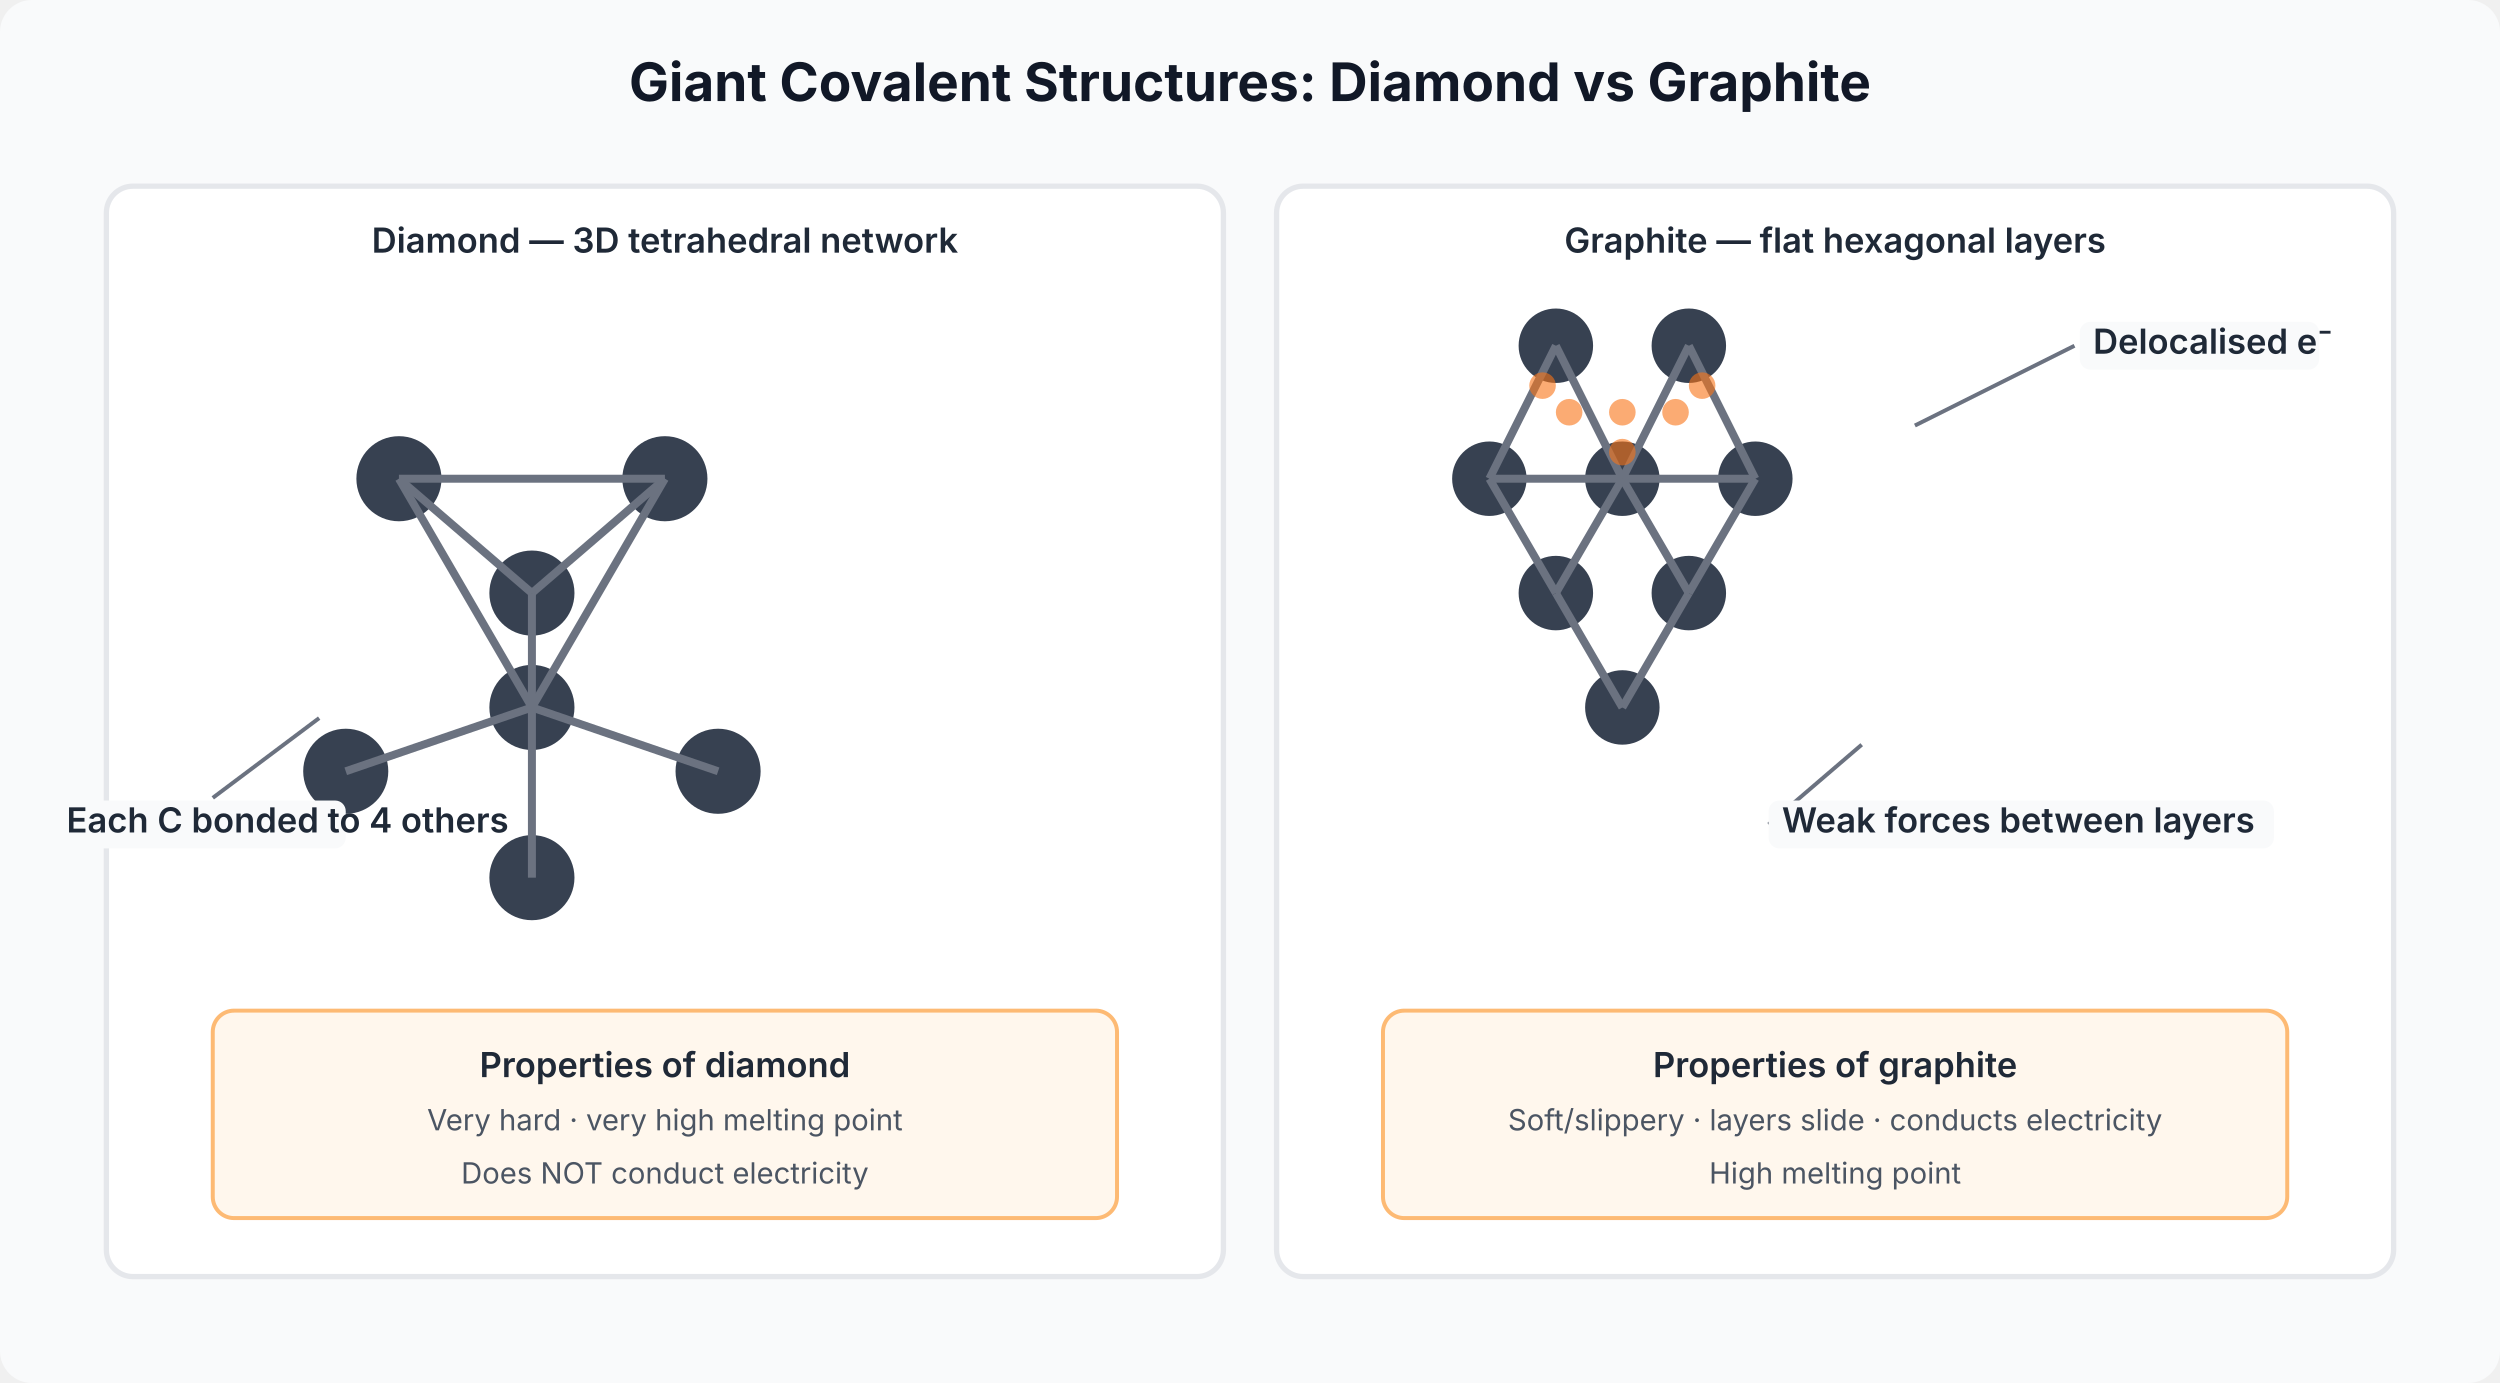
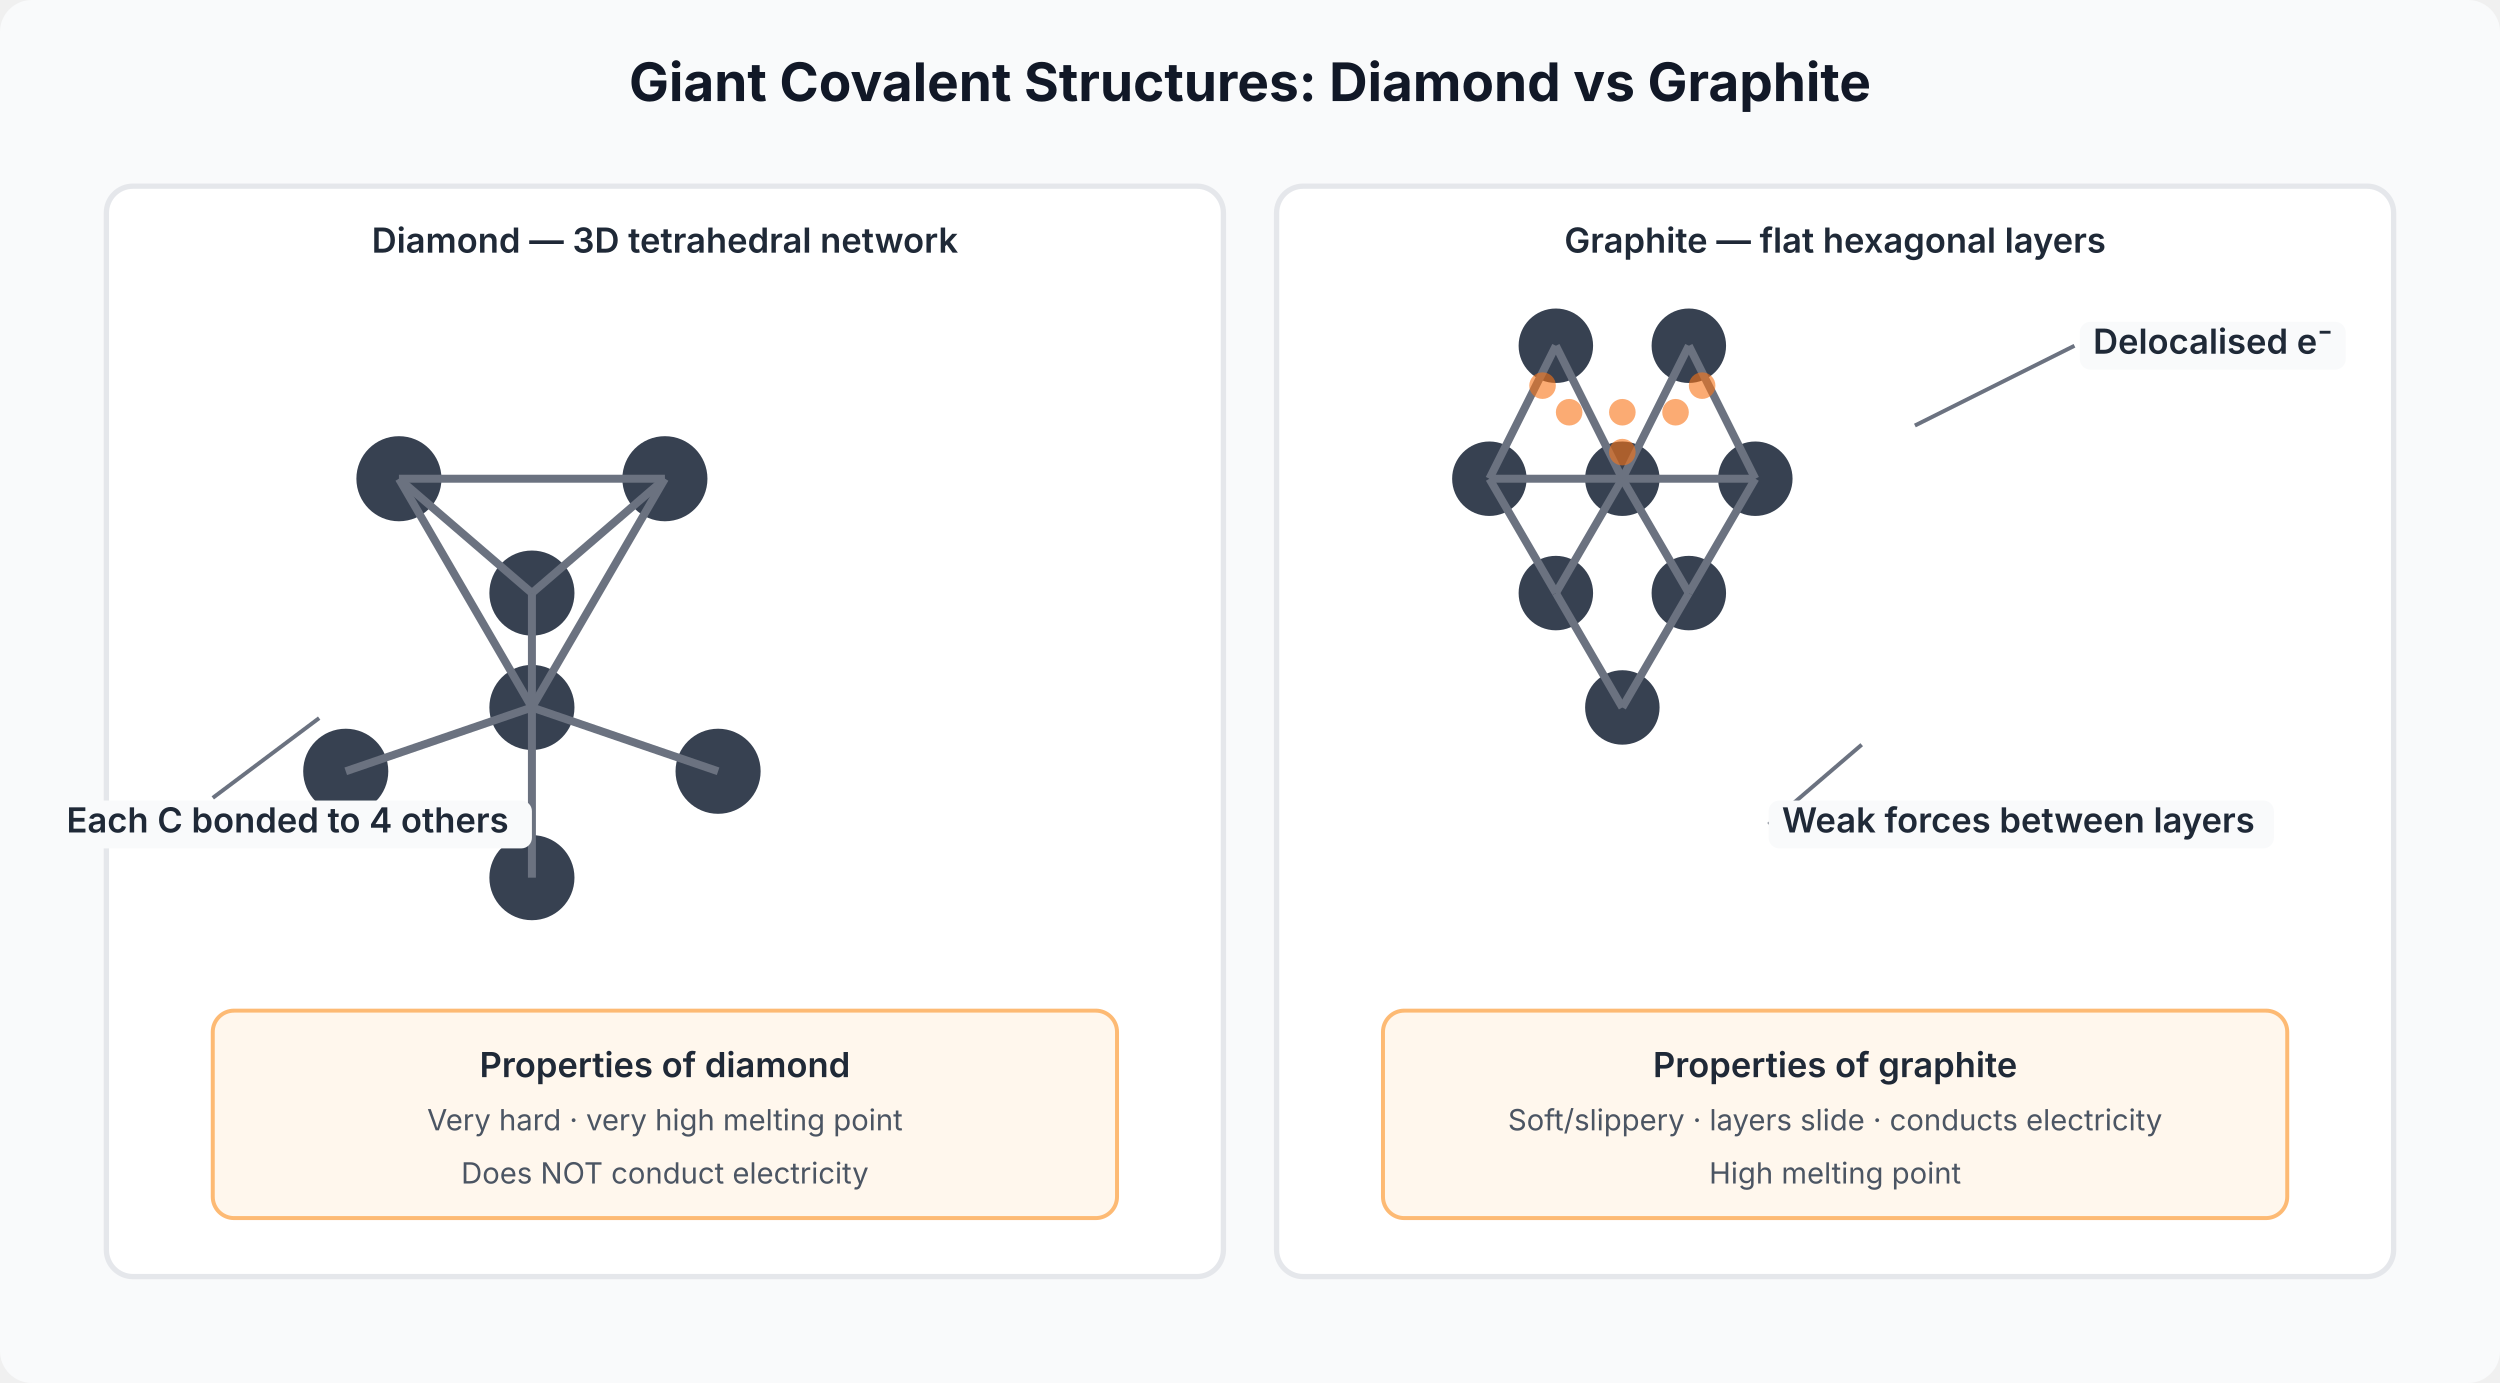
<svg xmlns="http://www.w3.org/2000/svg" viewBox="0 0 940 520" role="img" aria-labelledby="title desc">
  <defs>
    <style>
      .title { font-family: system-ui, -apple-system, BlinkMacSystemFont, sans-serif; font-size: 20px; font-weight: 700; fill: #111827; }
      .label { font-family: system-ui, -apple-system, BlinkMacSystemFont, sans-serif; font-size: 13px; font-weight: 600; fill: #1f2937; }
      .sublabel { font-family: system-ui, -apple-system, BlinkMacSystemFont, sans-serif; font-size: 11px; fill: #4b5563; }
      .line { stroke: #6b7280; stroke-width: 1.5; fill: none; }
      .label-bg { fill: #f9fafb; }
      .box { fill: #ffffff; stroke: #e5e7eb; stroke-width: 2; }
      .carbon { fill: #374151; }
      .bond { stroke: #6b7280; stroke-width: 3; }
      .deloc { fill: #f97316; opacity: 0.6; }
    </style>
  </defs>
  <rect width="940" height="520" fill="#f9fafb" rx="12" />
  <text x="470" y="38" text-anchor="middle" class="title">Giant Covalent Structures: Diamond vs Graphite</text>
  <rect x="40" y="70" width="420" height="410" rx="10" class="box" />
  <text x="250" y="95" text-anchor="middle" class="label">Diamond — 3D tetrahedral network</text>
  <g transform="translate(150, 180)">
    <circle cx="0" cy="0" r="16" class="carbon" />
    <circle cx="100" cy="0" r="16" class="carbon" />
    <circle cx="50" cy="86" r="16" class="carbon" />
    <line x1="0" y1="0" x2="100" y2="0" class="bond" />
    <line x1="0" y1="0" x2="50" y2="86" class="bond" />
    <line x1="100" y1="0" x2="50" y2="86" class="bond" />
    <circle cx="50" cy="43" r="16" class="carbon" />
    <line x1="50" y1="43" x2="0" y2="0" class="bond" />
    <line x1="50" y1="43" x2="100" y2="0" class="bond" />
    <line x1="50" y1="43" x2="50" y2="86" class="bond" />
    <circle cx="50" cy="150" r="16" class="carbon" />
    <circle cx="-20" cy="110" r="16" class="carbon" />
    <circle cx="120" cy="110" r="16" class="carbon" />
    <line x1="50" y1="86" x2="50" y2="150" class="bond" />
    <line x1="50" y1="86" x2="-20" y2="110" class="bond" />
    <line x1="50" y1="86" x2="120" y2="110" class="bond" />
  </g>
  <line x1="120" y1="270" x2="80" y2="300" class="line" />
-   <rect x="20" y="301" width="110" height="18" rx="4" class="label-bg" />
+   <rect x="20" y="301" width="180" height="18" rx="4" class="label-bg" />
  <text x="25" y="313" class="label">Each C bonded to 4 others</text>
  <rect x="80" y="380" width="340" height="78" rx="8" fill="#fff7ed" stroke="#fdba74" stroke-width="1.5" />
  <text x="250" y="405" text-anchor="middle" class="label" fill="#9a3412">Properties of diamond</text>
  <text x="250" y="425" text-anchor="middle" class="sublabel">Very hard · very high melting point</text>
  <text x="250" y="445" text-anchor="middle" class="sublabel">Does NOT conduct electricity</text>
  <rect x="480" y="70" width="420" height="410" rx="10" class="box" />
  <text x="690" y="95" text-anchor="middle" class="label">Graphite — flat hexagonal layers</text>
  <g transform="translate(560, 180)">
    <circle cx="0" cy="0" r="14" class="carbon" />
    <circle cx="50" cy="0" r="14" class="carbon" />
    <circle cx="100" cy="0" r="14" class="carbon" />
    <line x1="0" y1="0" x2="50" y2="0" class="bond" />
    <line x1="50" y1="0" x2="100" y2="0" class="bond" />
    <circle cx="25" cy="43" r="14" class="carbon" />
    <circle cx="75" cy="43" r="14" class="carbon" />
    <line x1="0" y1="0" x2="25" y2="43" class="bond" />
    <line x1="50" y1="0" x2="25" y2="43" class="bond" />
    <line x1="50" y1="0" x2="75" y2="43" class="bond" />
    <line x1="100" y1="0" x2="75" y2="43" class="bond" />
    <circle cx="50" cy="86" r="14" class="carbon" />
    <line x1="25" y1="43" x2="50" y2="86" class="bond" />
    <line x1="75" y1="43" x2="50" y2="86" class="bond" />
    <circle cx="25" cy="-50" r="14" class="carbon" />
    <circle cx="75" cy="-50" r="14" class="carbon" />
    <line x1="0" y1="0" x2="25" y2="-50" class="bond" stroke="#9ca3af" />
    <line x1="50" y1="0" x2="25" y2="-50" class="bond" stroke="#9ca3af" />
    <line x1="50" y1="0" x2="75" y2="-50" class="bond" stroke="#9ca3af" />
    <line x1="100" y1="0" x2="75" y2="-50" class="bond" stroke="#9ca3af" />
    <circle cx="50" cy="-25" r="5" class="deloc" />
    <circle cx="30" cy="-25" r="5" class="deloc" />
    <circle cx="70" cy="-25" r="5" class="deloc" />
    <circle cx="50" cy="-10" r="5" class="deloc" />
    <circle cx="20" cy="-35" r="5" class="deloc" />
    <circle cx="80" cy="-35" r="5" class="deloc" />
  </g>
  <line x1="720" y1="160" x2="780" y2="130" class="line" />
-   <rect x="782" y="121" width="90" height="18" rx="4" class="label-bg" />
+   <rect x="782" y="121" width="100" height="18" rx="4" class="label-bg" />
  <text x="787" y="133" class="label">Delocalised e⁻</text>
  <line x1="700" y1="280" x2="665" y2="310" class="line" />
  <rect x="665" y="301" width="190" height="18" rx="4" class="label-bg" />
  <text x="670" y="313" class="label">Weak forces between layers</text>
  <rect x="520" y="380" width="340" height="78" rx="8" fill="#fff7ed" stroke="#fdba74" stroke-width="1.5" />
  <text x="690" y="405" text-anchor="middle" class="label" fill="#9a3412">Properties of graphite</text>
  <text x="690" y="425" text-anchor="middle" class="sublabel">Soft/slippery · layers slide · conducts electricity</text>
  <text x="690" y="445" text-anchor="middle" class="sublabel">High melting point</text>
</svg>
